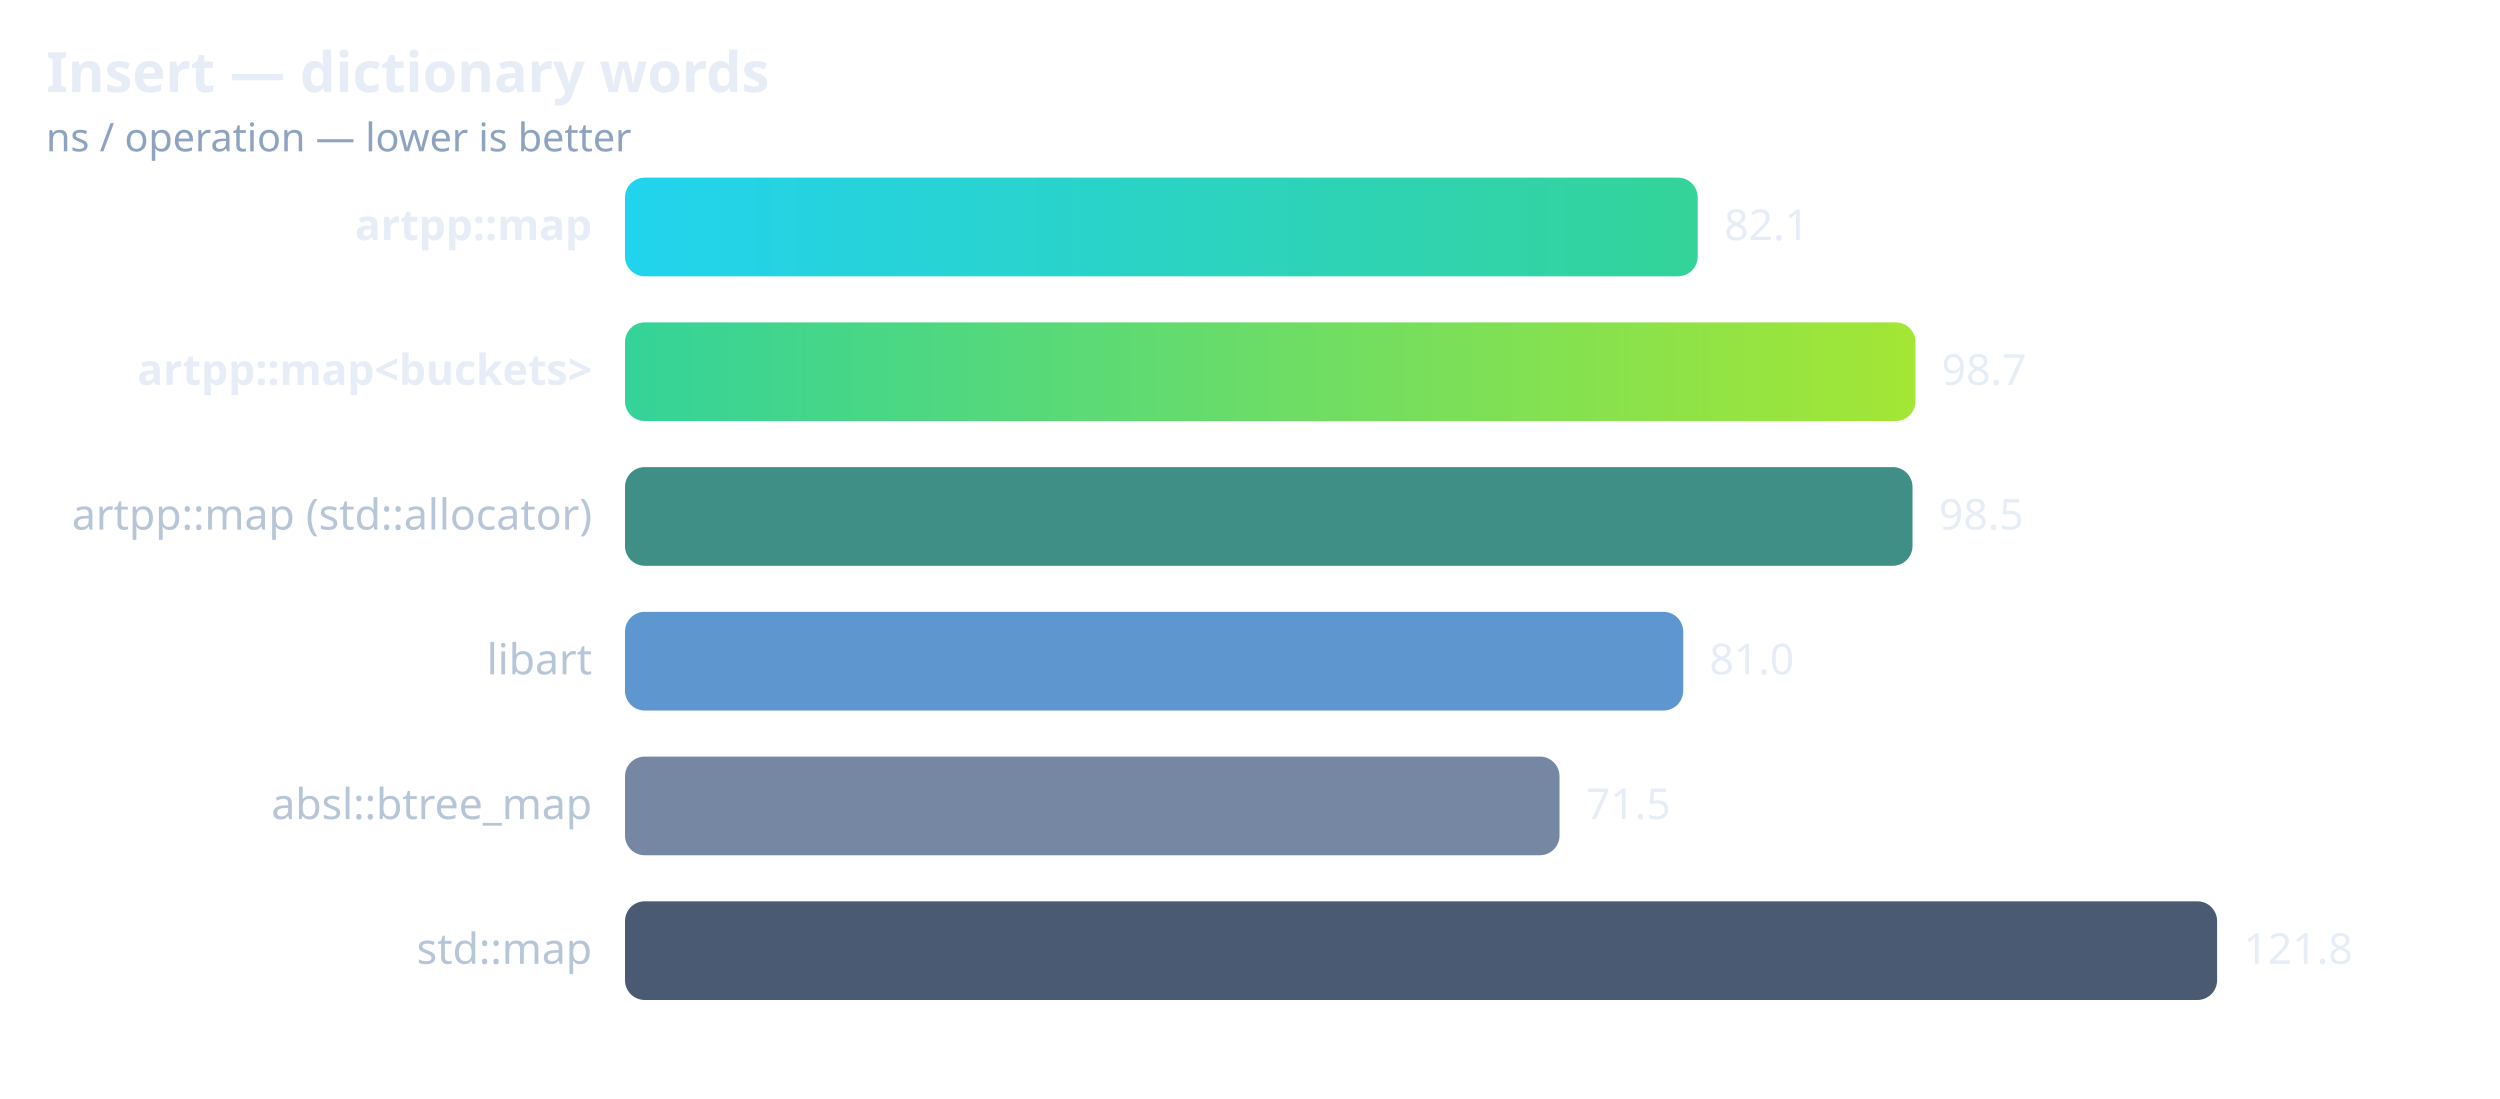
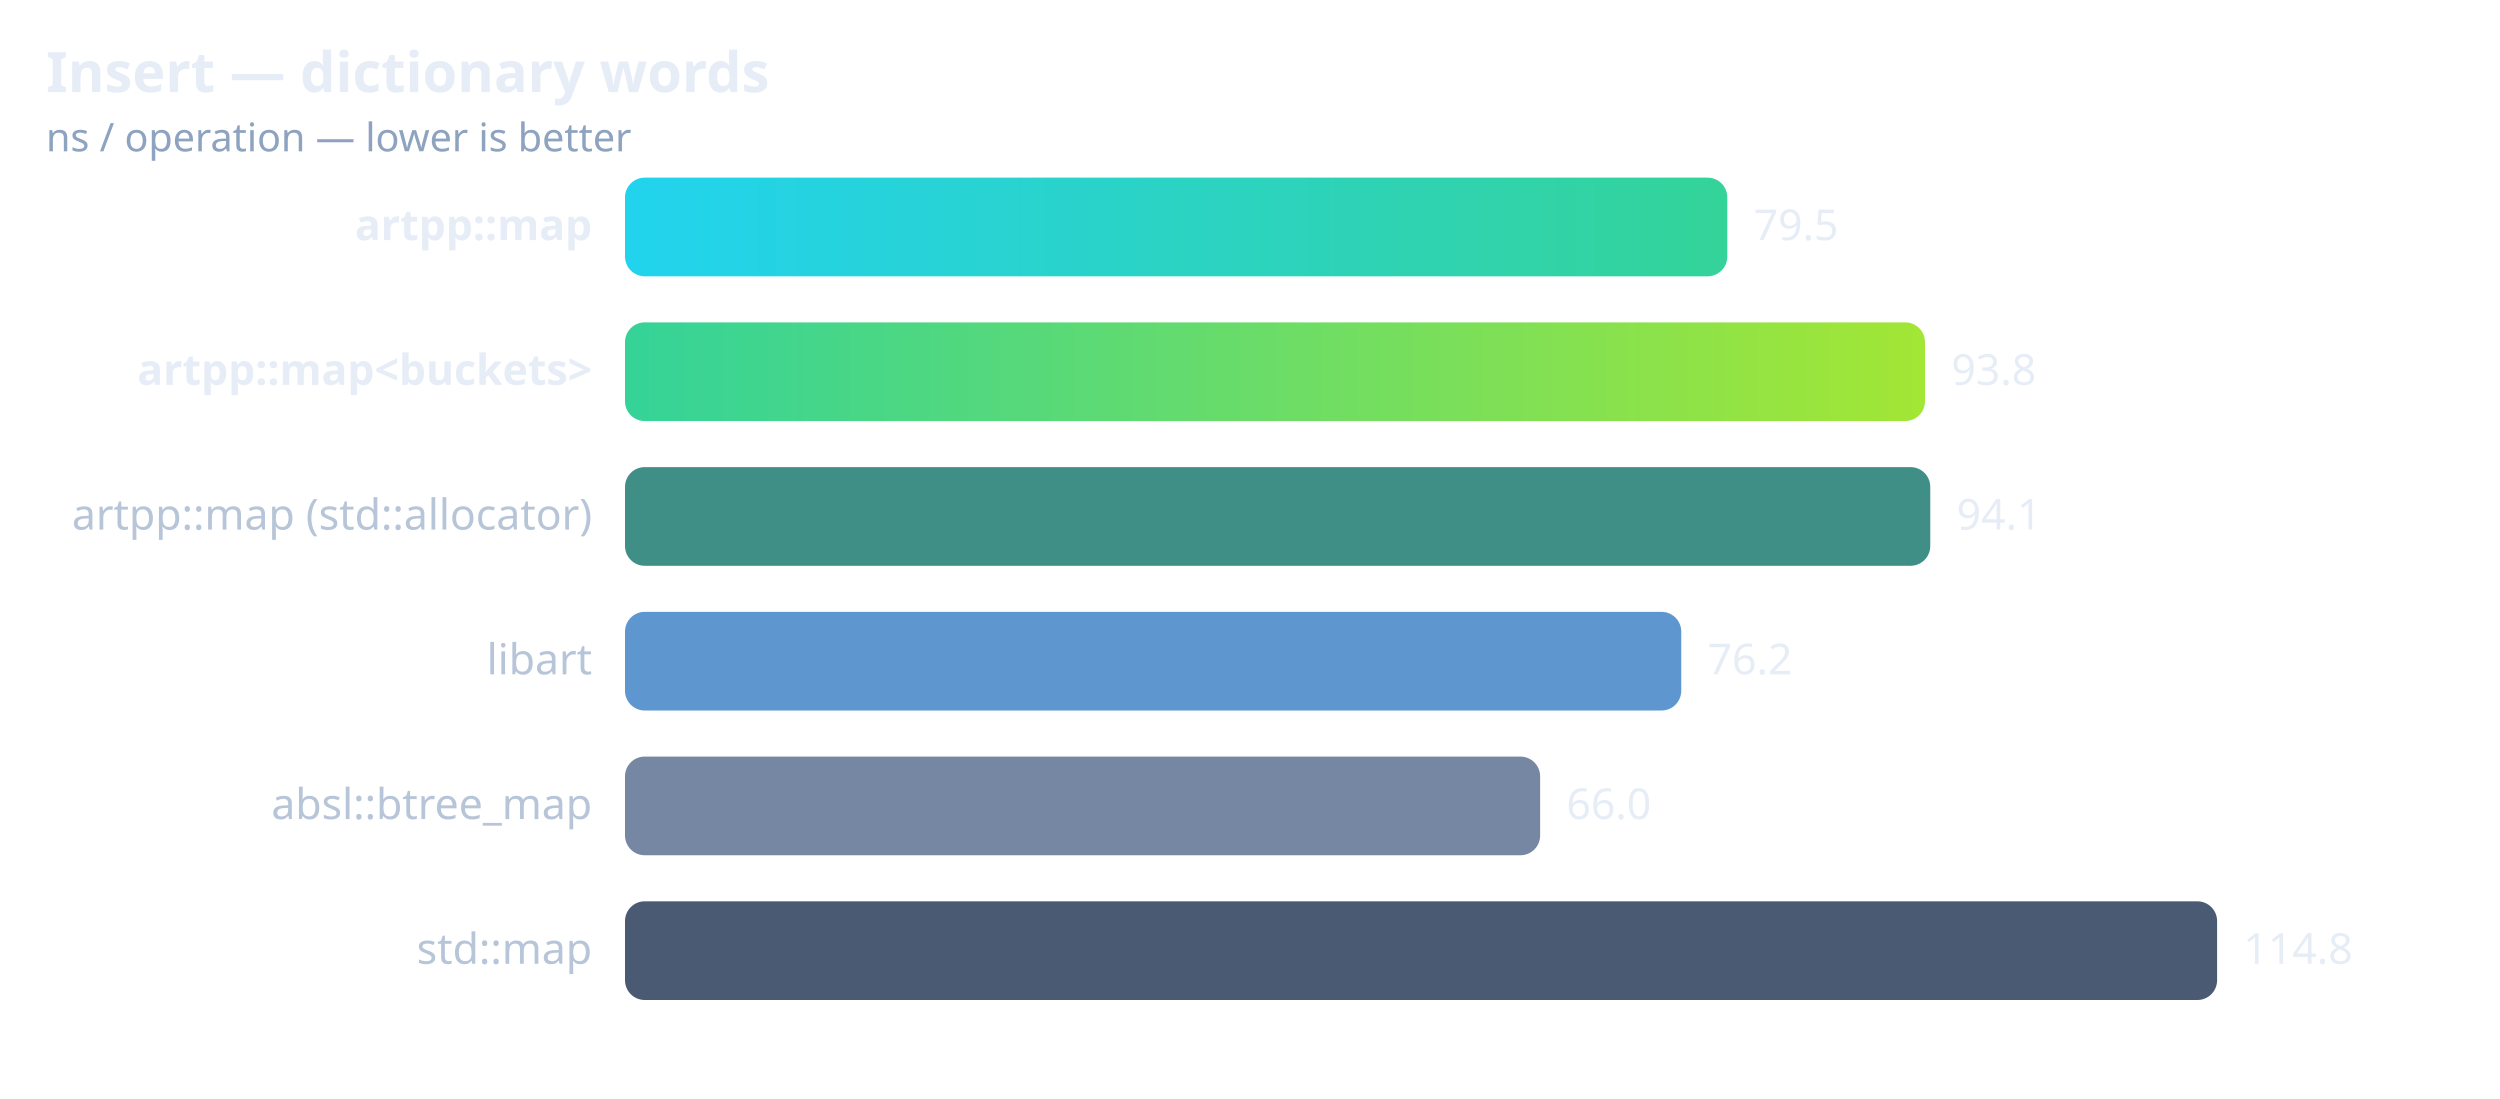
<svg xmlns="http://www.w3.org/2000/svg" viewBox="0 0 760 334" font-family="ui-sans-serif, system-ui, sans-serif" role="img" aria-label="Insert — dictionary words">
  <defs>
    <linearGradient id="hot" x1="0" y1="0" x2="1" y2="0">
      <stop offset="0" stop-color="#22d3ee" />
      <stop offset="1" stop-color="#34d399" />
    </linearGradient>
    <linearGradient id="hot2" x1="0" y1="0" x2="1" y2="0">
      <stop offset="0" stop-color="#34d399" />
      <stop offset="1" stop-color="#a3e635" />
    </linearGradient>
  </defs>
  <text x="14" y="28" font-size="17" font-weight="600" fill="#e6edf6">Insert — dictionary words</text>
  <text x="14" y="46" font-size="12" fill="#8da3bf">ns / operation — lower is better</text>
  <text x="180" y="73.0" font-size="13" font-weight="600" fill="#e6edf6" text-anchor="end">artpp::map</text>
-   <rect x="190" y="54" width="326.1" height="30" rx="6" fill="url(#hot)" />
-   <text x="524.15" y="73.0" font-size="13" fill="#e6edf6">82.1</text>
+   <rect x="190" y="54" width="335.1" height="30" rx="6" fill="url(#hot)" />
+   <text x="533.103" y="73.0" font-size="13" fill="#e6edf6">79.5</text>
  <text x="180" y="117.0" font-size="13" font-weight="600" fill="#e6edf6" text-anchor="end">artpp::map&lt;buckets&gt;</text>
-   <rect x="190" y="98" width="392.3" height="30" rx="6" fill="url(#hot2)" />
-   <text x="590.262" y="117.0" font-size="13" fill="#e6edf6">98.7</text>
+   <rect x="190" y="98" width="395.2" height="30" rx="6" fill="url(#hot2)" />
+   <text x="593.218" y="117.0" font-size="13" fill="#e6edf6">93.8</text>
  <text x="180" y="161.0" font-size="13" font-weight="400" fill="#b7c5d8" text-anchor="end">artpp::map (std::allocator)</text>
-   <rect x="190" y="142" width="391.4" height="30" rx="6" fill="#3f8f86" />
-   <text x="589.427" y="161.0" font-size="13" fill="#e6edf6">98.5</text>
+   <rect x="190" y="142" width="396.8" height="30" rx="6" fill="#3f8f86" />
+   <text x="594.82" y="161.0" font-size="13" fill="#e6edf6">94.1</text>
  <text x="180" y="205.0" font-size="13" font-weight="400" fill="#b7c5d8" text-anchor="end">libart</text>
-   <rect x="190" y="186" width="321.7" height="30" rx="6" fill="#5e97d0" />
-   <text x="519.66" y="205.0" font-size="13" fill="#e6edf6">81.0</text>
+   <rect x="190" y="186" width="321.1" height="30" rx="6" fill="#5e97d0" />
+   <text x="519.107" y="205.0" font-size="13" fill="#e6edf6">76.2</text>
  <text x="180" y="249.0" font-size="13" font-weight="400" fill="#b7c5d8" text-anchor="end">absl::btree_map</text>
-   <rect x="190" y="230" width="284.1" height="30" rx="6" fill="#7587a3" />
-   <text x="482.115" y="249.0" font-size="13" fill="#e6edf6">71.5</text>
+   <rect x="190" y="230" width="278.2" height="30" rx="6" fill="#7587a3" />
+   <text x="476.191" y="249.0" font-size="13" fill="#e6edf6">66.0</text>
  <text x="180" y="293.0" font-size="13" font-weight="400" fill="#b7c5d8" text-anchor="end">std::map</text>
  <rect x="190" y="274" width="484.0" height="30" rx="6" fill="#4a5a73" />
-   <text x="682.0" y="293.0" font-size="13" fill="#e6edf6">121.8</text>
+   <text x="682.0" y="293.0" font-size="13" fill="#e6edf6">114.8</text>
</svg>
